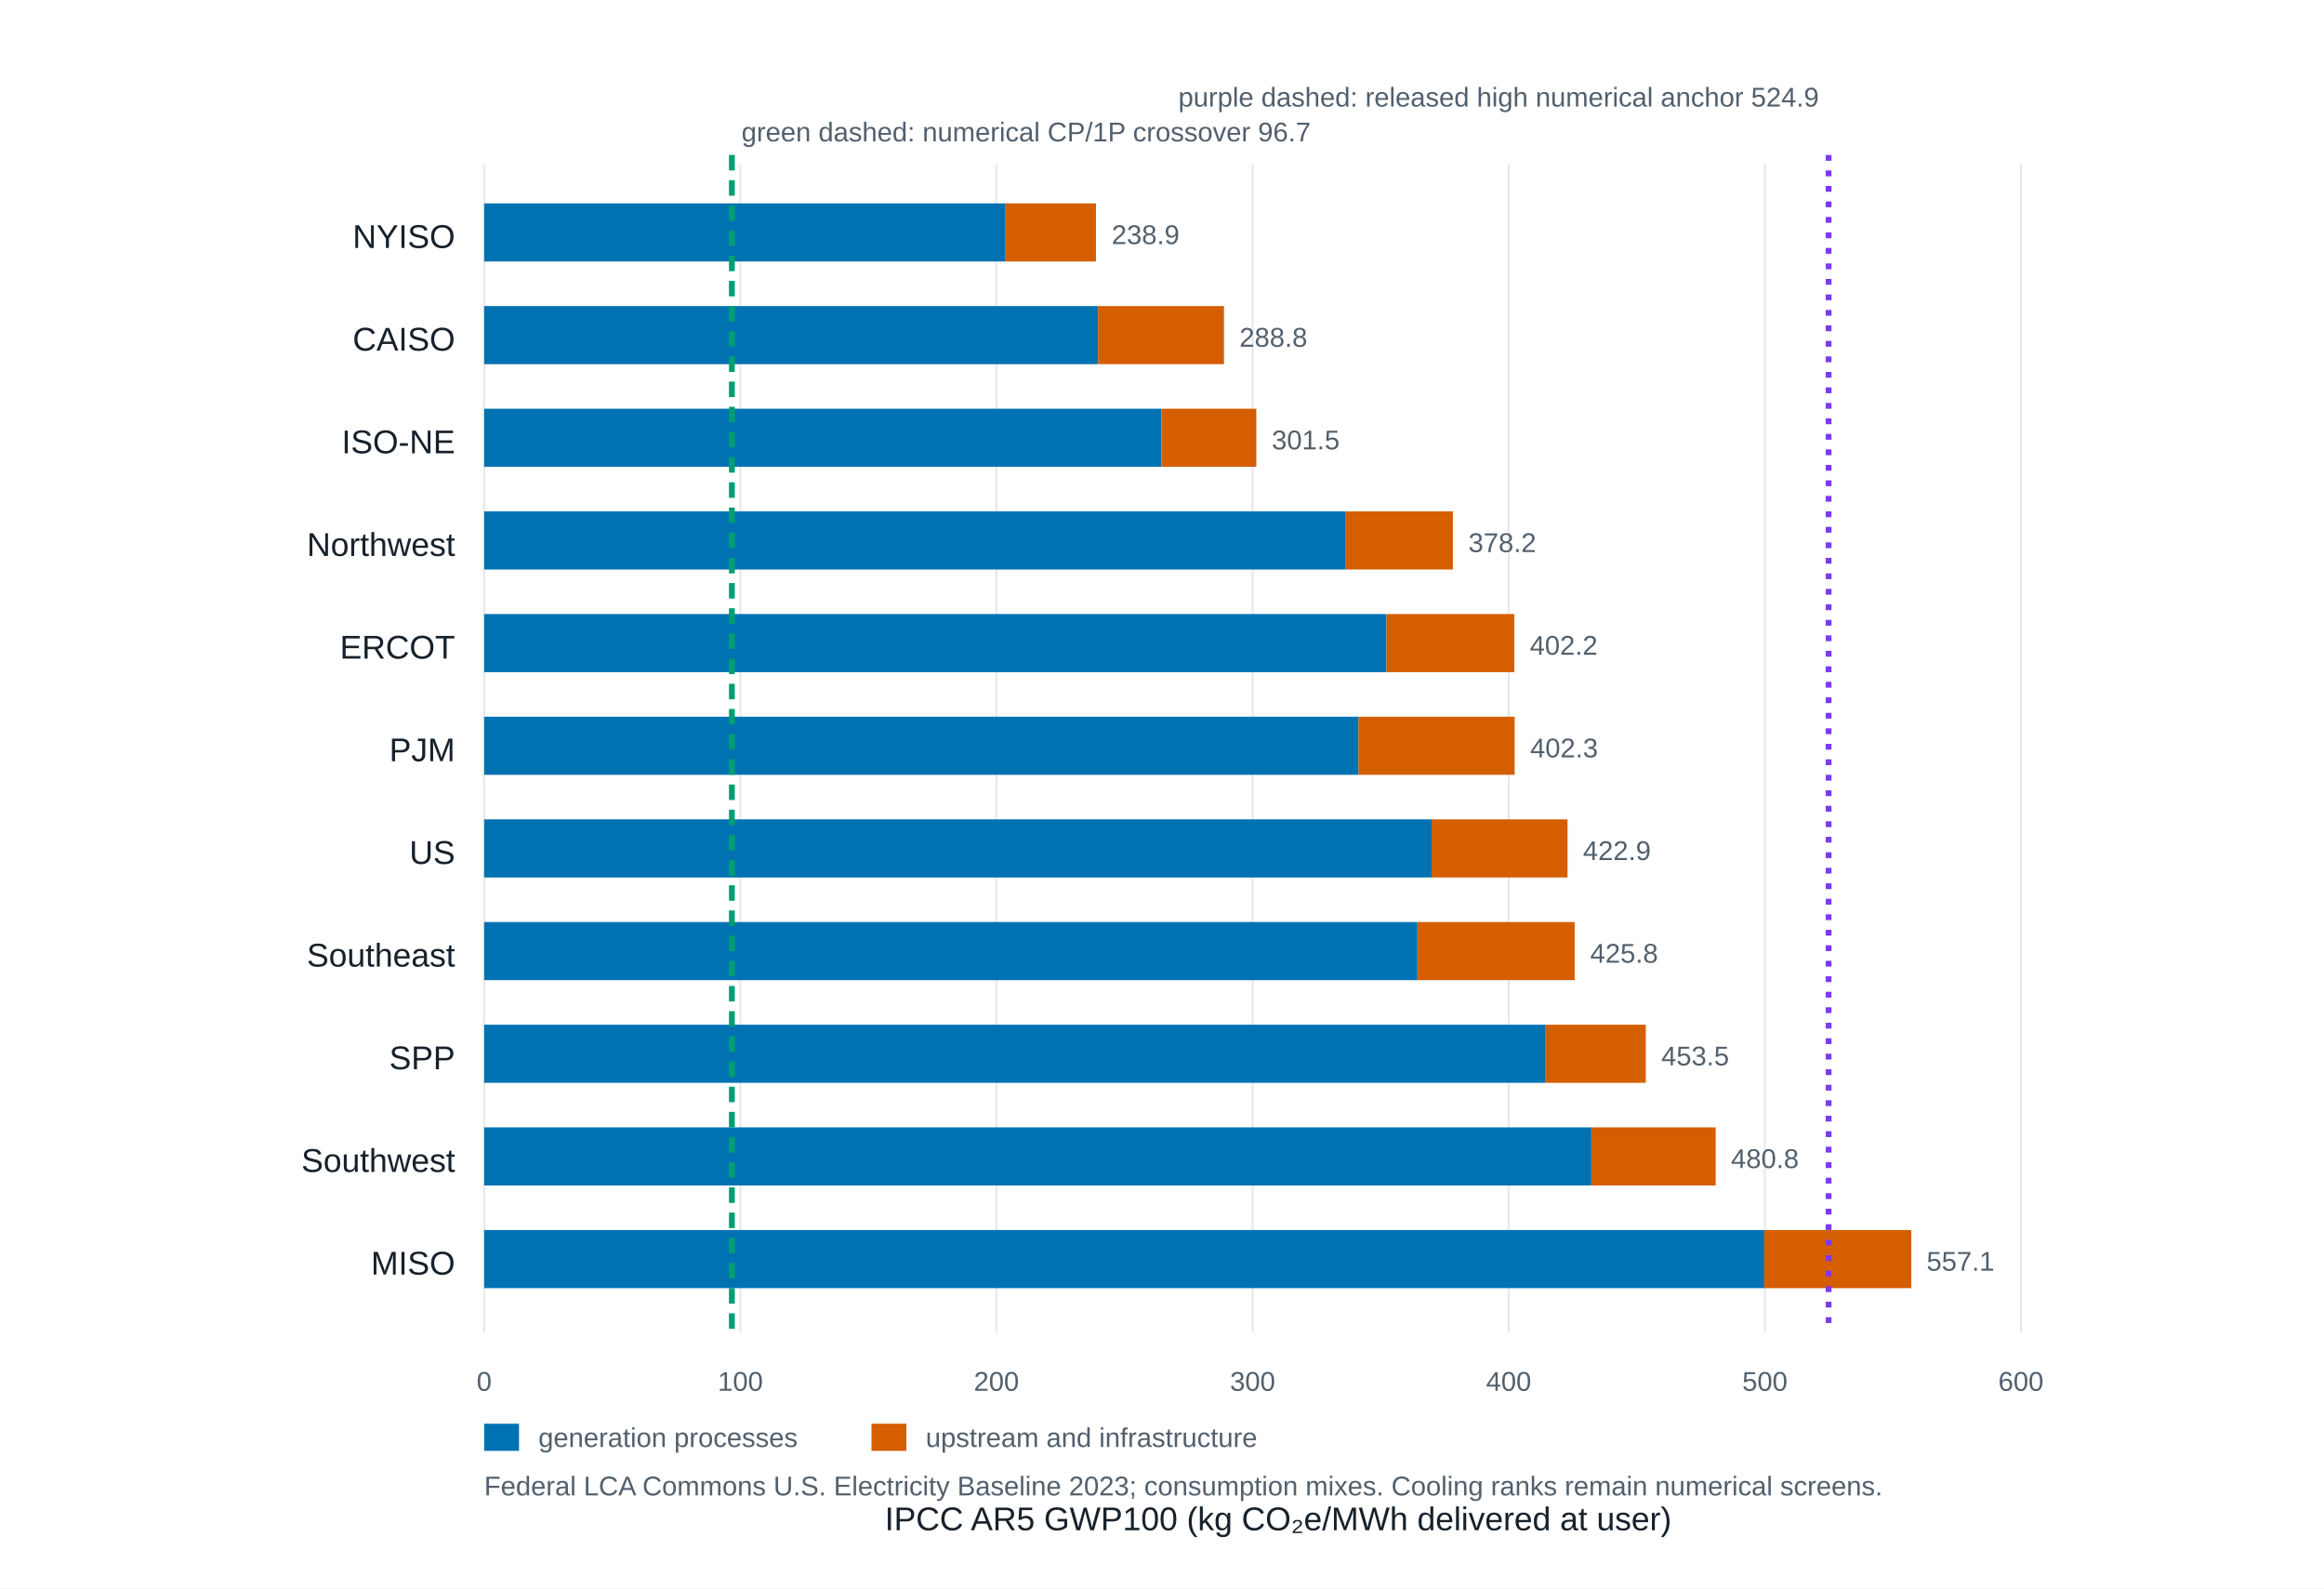
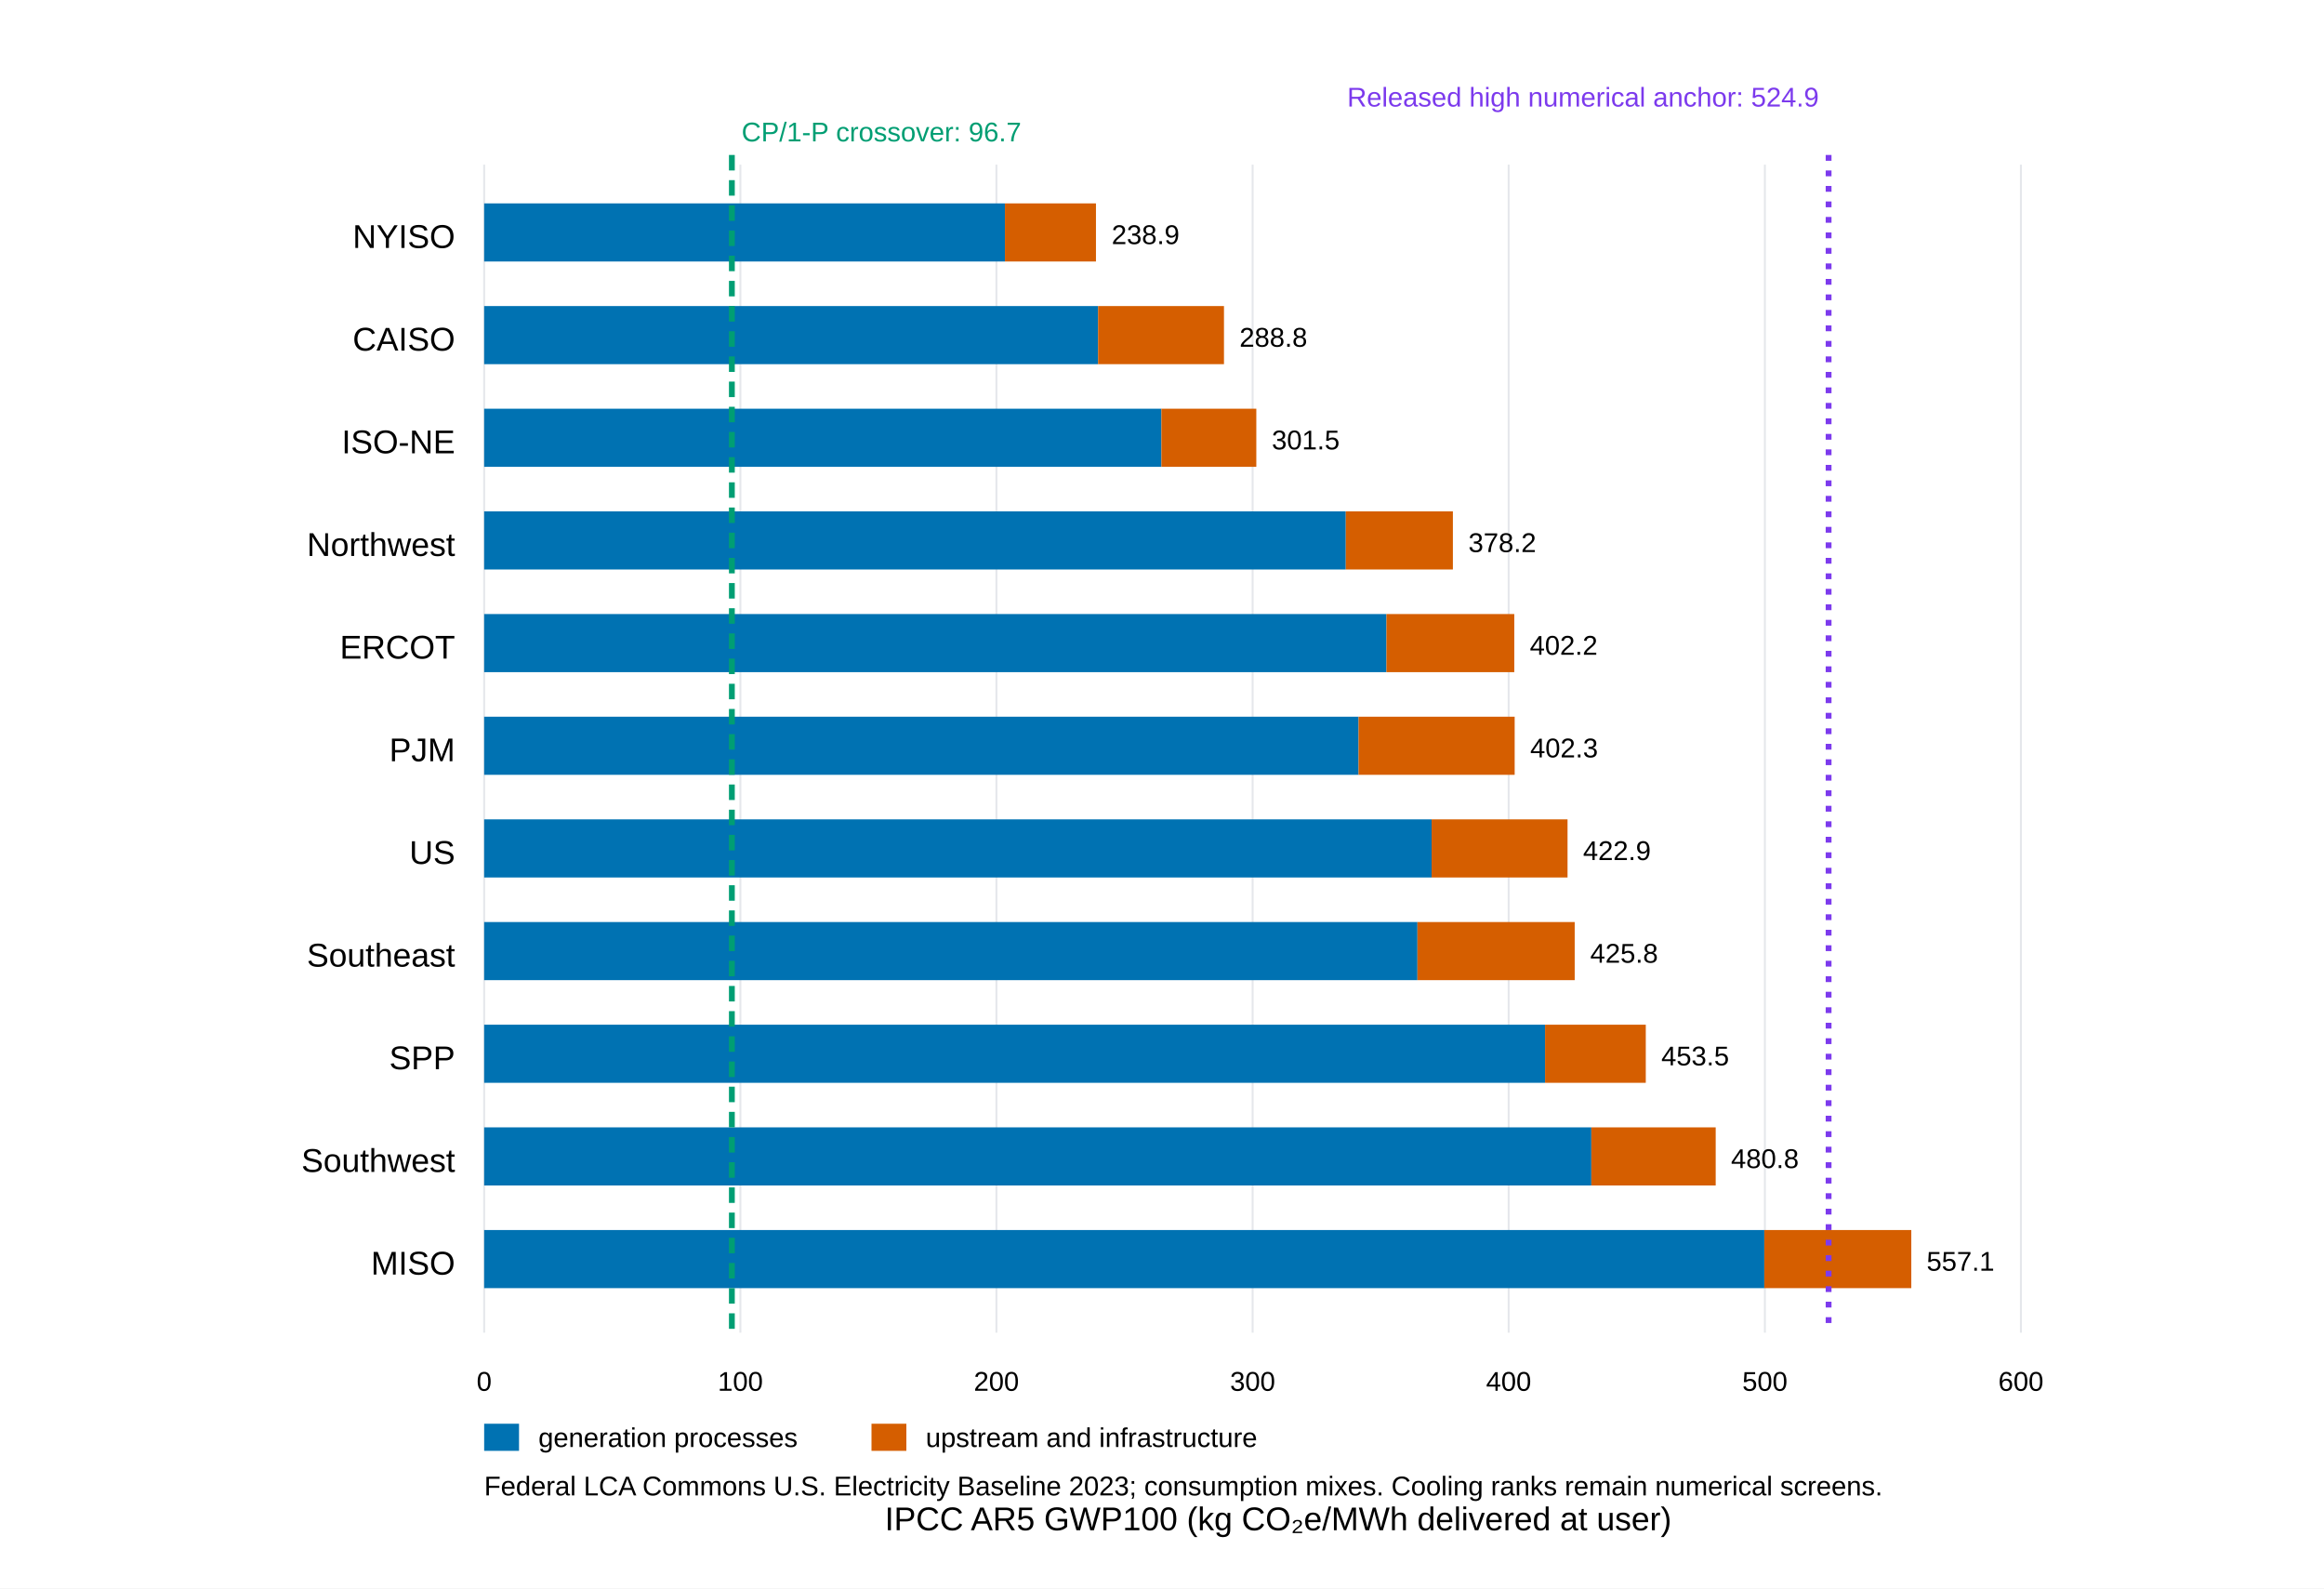
<svg xmlns="http://www.w3.org/2000/svg" width="1200" height="820" viewBox="0 0 1200 820" role="img" aria-label="Partial linked at-user electricity screening factors">
  <style>text{font-family:Arial,sans-serif;fill:#17212b}.title{font-size:23px;font-weight:700}.axis{font-size:17px}.label{font-size:16px}.note{font-size:14px;fill:#52606d}</style>
+   <style>text{font-family:Arial,sans-serif;fill:#000000}.note{fill:#000000}</style>
  <rect width="100%" height="100%" fill="white" />
  <line x1="250.0" y1="85" x2="250.0" y2="688" stroke="#E5E7EB" />
  <text class="note" x="250.0" y="718" text-anchor="middle">0</text>
  <line x1="382.3" y1="85" x2="382.3" y2="688" stroke="#E5E7EB" />
  <text class="note" x="382.3" y="718" text-anchor="middle">100</text>
  <line x1="514.5" y1="85" x2="514.5" y2="688" stroke="#E5E7EB" />
  <text class="note" x="514.5" y="718" text-anchor="middle">200</text>
  <line x1="646.8" y1="85" x2="646.8" y2="688" stroke="#E5E7EB" />
  <text class="note" x="646.8" y="718" text-anchor="middle">300</text>
  <line x1="779.0" y1="85" x2="779.0" y2="688" stroke="#E5E7EB" />
  <text class="note" x="779.0" y="718" text-anchor="middle">400</text>
  <line x1="911.3" y1="85" x2="911.3" y2="688" stroke="#E5E7EB" />
  <text class="note" x="911.3" y="718" text-anchor="middle">500</text>
  <line x1="1043.5" y1="85" x2="1043.5" y2="688" stroke="#E5E7EB" />
  <text class="note" x="1043.5" y="718" text-anchor="middle">600</text>
  <text class="axis" x="235" y="128" text-anchor="end">NYISO</text>
  <rect x="250" y="105" width="268.9" height="30" fill="#0072B2" />
  <rect x="518.9" y="105" width="47.0" height="30" fill="#D55E00" />
  <text class="note" x="574.0" y="126">238.9</text>
  <text class="axis" x="235" y="181" text-anchor="end">CAISO</text>
  <rect x="250" y="158" width="317.0" height="30" fill="#0072B2" />
  <rect x="567.0" y="158" width="65.0" height="30" fill="#D55E00" />
  <text class="note" x="640.0" y="179">288.8</text>
  <text class="axis" x="235" y="234" text-anchor="end">ISO-NE</text>
  <rect x="250" y="211" width="349.7" height="30" fill="#0072B2" />
  <rect x="599.7" y="211" width="49.0" height="30" fill="#D55E00" />
  <text class="note" x="656.7" y="232">301.5</text>
  <text class="axis" x="235" y="287" text-anchor="end">Northwest</text>
  <rect x="250" y="264" width="444.9" height="30" fill="#0072B2" />
  <rect x="694.9" y="264" width="55.3" height="30" fill="#D55E00" />
  <text class="note" x="758.2" y="285">378.2</text>
  <text class="axis" x="235" y="340" text-anchor="end">ERCOT</text>
  <rect x="250" y="317" width="465.9" height="30" fill="#0072B2" />
  <rect x="715.9" y="317" width="66.0" height="30" fill="#D55E00" />
  <text class="note" x="789.9" y="338">402.2</text>
  <text class="axis" x="235" y="393" text-anchor="end">PJM</text>
  <rect x="250" y="370" width="451.5" height="30" fill="#0072B2" />
  <rect x="701.5" y="370" width="80.6" height="30" fill="#D55E00" />
  <text class="note" x="790.1" y="391">402.3</text>
  <text class="axis" x="235" y="446" text-anchor="end">US</text>
  <rect x="250" y="423" width="489.2" height="30" fill="#0072B2" />
  <rect x="739.2" y="423" width="70.2" height="30" fill="#D55E00" />
  <text class="note" x="817.4" y="444">422.9</text>
  <text class="axis" x="235" y="499" text-anchor="end">Southeast</text>
  <rect x="250" y="476" width="481.9" height="30" fill="#0072B2" />
  <rect x="731.9" y="476" width="81.2" height="30" fill="#D55E00" />
  <text class="note" x="821.1" y="497">425.8</text>
  <text class="axis" x="235" y="552" text-anchor="end">SPP</text>
  <rect x="250" y="529" width="547.8" height="30" fill="#0072B2" />
  <rect x="797.8" y="529" width="52.0" height="30" fill="#D55E00" />
  <text class="note" x="857.8" y="550">453.5</text>
  <text class="axis" x="235" y="605" text-anchor="end">Southwest</text>
  <rect x="250" y="582" width="571.7" height="30" fill="#0072B2" />
  <rect x="821.7" y="582" width="64.2" height="30" fill="#D55E00" />
  <text class="note" x="893.8" y="603">480.8</text>
  <text class="axis" x="235" y="658" text-anchor="end">MISO</text>
  <rect x="250" y="635" width="661.0" height="30" fill="#0072B2" />
  <rect x="911.0" y="635" width="75.9" height="30" fill="#D55E00" />
  <text class="note" x="994.8" y="656">557.1</text>
  <line x1="377.9" y1="80" x2="377.9" y2="688" stroke="#009E73" stroke-width="3" stroke-dasharray="8 5" />
-   <text class="note" x="382.9" y="73">green dashed: numerical CP/1P crossover 96.7</text>
+   <text class="note" x="382.9" y="73" style="fill:#009E73">CP/1-P crossover: 96.7</text>
  <line x1="944.2" y1="80" x2="944.2" y2="688" stroke="#7C3AED" stroke-width="3" stroke-dasharray="3 5" />
-   <text class="note" x="939.2" y="55" text-anchor="end">purple dashed: released high numerical anchor 524.9</text>
+   <text class="note" x="939.2" y="55" text-anchor="end" style="fill:#7C3AED">Released high numerical anchor: 524.9</text>
  <rect x="250" y="735" width="18" height="14" fill="#0072B2" />
  <text class="note" x="278" y="747">generation processes</text>
  <rect x="450" y="735" width="18" height="14" fill="#D55E00" />
  <text class="note" x="478" y="747">upstream and infrastructure</text>
  <text class="axis" x="660" y="790" text-anchor="middle">IPCC AR5 GWP100 (kg CO₂e/MWh delivered at user)</text>
  <text class="note" x="250" y="772">Federal LCA Commons U.S. Electricity Baseline 2023; consumption mixes. Cooling ranks remain numerical screens.</text>
</svg>
